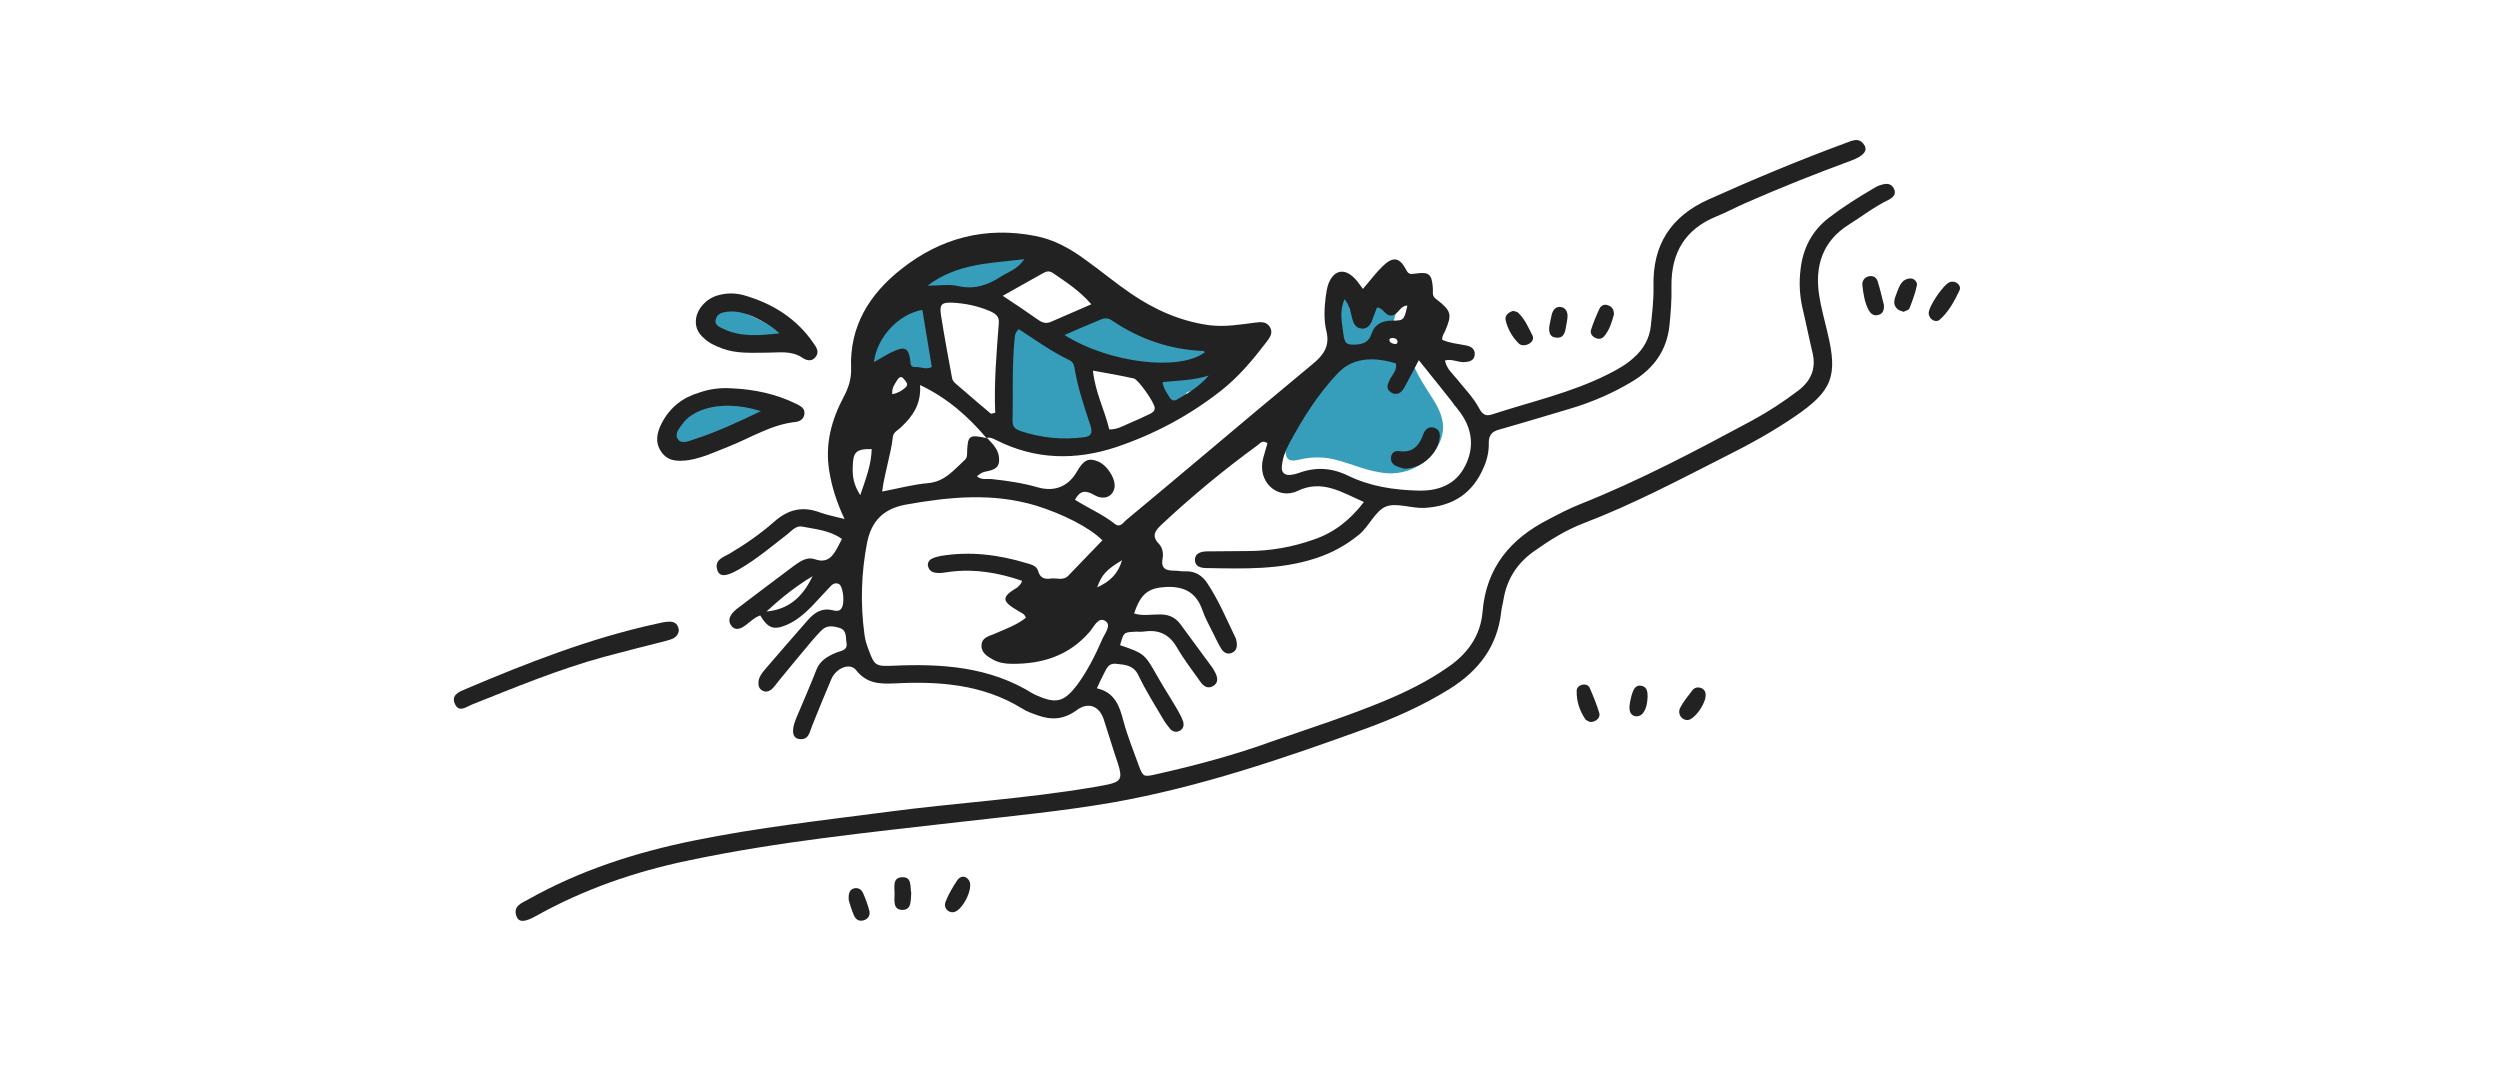
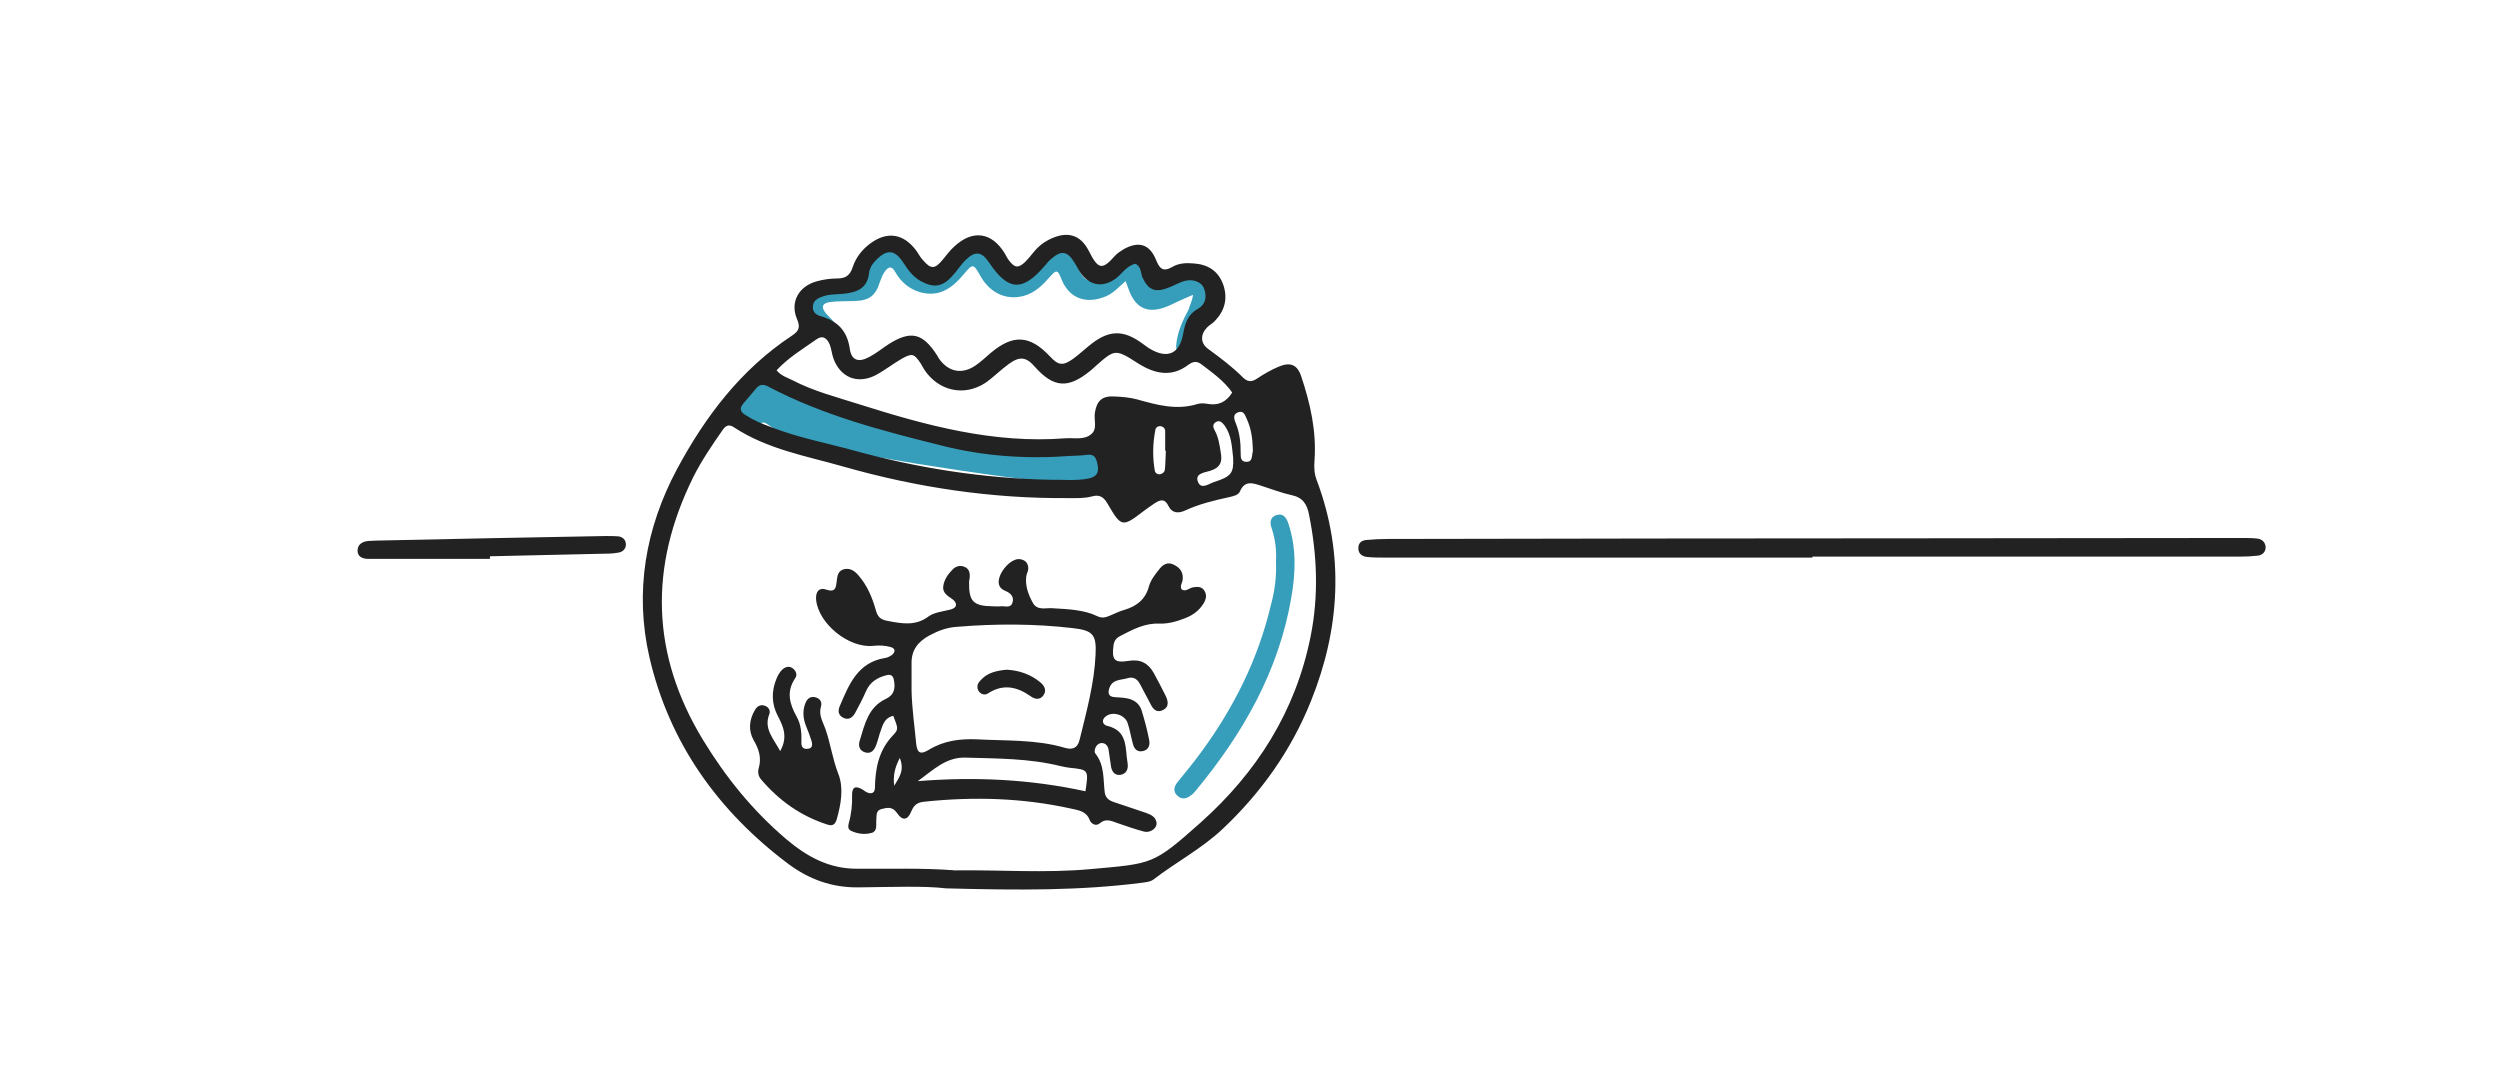
<svg xmlns="http://www.w3.org/2000/svg" version="1.1" x="0px" y="0px" viewBox="0 0 764.9 330" enable-background="new 0 0 764.9 330" xml:space="preserve">
  <g id="_xFFFD__x83__x8C__xFFFD__x99__xA0_影像_1_">
</g>
  <g id="_xFFFD__x9C__x96_撅_xFFFD__8_xA0_影像_1_">
    <g>
-       <path fill="#369EBB" d="M329.9,108.9c1,6,2.7,11.4,4.8,16.7c0.4,1.1,0.9,2.2,1.4,3.3c2.1,5,0.9,7.1-4.6,7.5    c-2.4,0.2-4.9,0.1-7.3-0.1c-4.1-0.3-8.1-0.9-12.2-0.9c-4.2,0-5.3-1.4-5.4-5.7c-0.3-10.1,1-20.1,1.7-30.2c0.1-1.8,0.9-3.2,2.9-3.4    c1.6-0.2,2.6,0.8,2.7,2.4c0.1,1,0.8,1.1,1.5,1.4c1.5,0.6,3.1,1.1,4.5,1.8c1.7,0.8,3.3,2,4.2-1c0.2-0.6,1.4-1.1,2.2-1.5    c3.7-1.8,7.5-3.6,11.3-5.4c3.4-1.7,8.6-0.4,10.3,2.9c2.4,4.8,6.6,6,11.2,6.4c4.4,0.3,8.9,0,13.3-0.8c3.2-0.6,4.6,0.6,4.6,3.8    c0,1.1,0.7,1.1,1.1,1.6c1.6,1.5,1.6,3.3,0,4.4c-4.5,2.9-8.1,7.5-14.1,7.7c-1.4,0.1-1.2,1.1-1.3,2c-0.3,1.8-0.8,3.5-2.9,3.9    c-2.1,0.4-3-1.2-3.9-2.7c-0.3-0.5-0.5-0.9-0.8-1.4c-2.5-5.1-5-9.8-12.2-8.5c-2,0.3-4.3-0.7-6.3-1.4    C334.3,110.7,332.3,109.8,329.9,108.9z" />
-       <path fill="#369EBB" d="M405.9,110c1.9-2.7,2-5,1.6-7.4c-0.4-3.3-0.1-6.5,0.4-9.8c0.3-2,1.2-3.6,3.5-3.3c2.1,0.4,2.2,2.1,1.8,3.8    c-0.1,0.6-0.6,1.4,0.1,1.8c0.8,0.5,1.4-0.2,1.8-0.7c1.2-1.5,2.3-3,3.6-4.5c2.2-2.5,4.4-2.4,6,0.5c0.6,1.1,1,0.7,1.6,0.4    c0.7-0.4,1.4-0.8,2.3-1.1c-1.6,4.4-1.3,9.4-4.9,13c-1.8,1.8-1.6,3.4,0.6,4.5c1.4,0.7,3,1.5,4.4,1.2c2.5-0.6,2.8,0.8,3.5,2.6    c1.5,3.9,3.9,7.4,6.1,10.9c2,3.2,3.7,6.5,3.1,10.4c-1.3,7.7-9.1,13-16.9,12.5c-5.9-0.4-11-3-16.5-4.3c-3.6-0.8-7.2-0.7-10.8,0.2    c-2.9,0.7-4.1-0.4-3.8-3.3c0.1-1.5,0.4-3.1,0.9-4.5c3.2-8.5,7.4-16.2,15.5-21c1.1-0.6,1.9-1.3,1.3-2.5c-0.6-1.1-1.6-1-2.6-0.6    C407.8,109.1,407.2,109.4,405.9,110z" />
-       <path fill="#369EBB" d="M299.9,88.9c-2.3,0.8-4.5,0.4-6.8,0.4c-2,0.1-3.3-1.7-5.4-1c-1.7,0.5-2.7,0.6-2.7,3.2    c0.2,7.5,1.3,14.8,2.8,22.1c0.3,1.4,0.2,2.8-1.2,3.6c-1.3,0.8-2.8,0.7-3.8-0.2c-4.2-3.7-8.9-3.4-13.8-2.1c-3.1,0.8-5.1-1-5-4.2    c0.1-2.8,1.4-5.2,2.7-7.6c1.9-3.5,4.7-6.5,7.4-9.4c0.6-0.7,1.4-1.4,2.3-1.3c2.2,0.2,3.5-0.7,4.8-2.5c0.6-0.9,0.8-1.4,0.7-2.5    c-0.6-4.3,1.2-6.3,4.6-6.3c2.1,0,4.2-1.2,6.2-1.8c2.5-0.8,4.9-2.1,8.1-1.5c2.2,0.4,5.3,1.8,8-0.4c1.2-1,3.1-1.1,4.7-0.8    c1.2,0.2,2.2,0.8,2.6,2.1c0.4,1.4-0.1,2.5-1.2,3.4c-0.7,0.5-1.6,1.2-2.4,1.2c-2,0.1-3.1,1.5-4.7,2.3    C305.2,86.9,302.8,88.7,299.9,88.9z" />
-       <path fill="#369EBB" d="M204.5,131.2c0-4.6,2.8-7.6,7.1-8.4c2.5-0.5,5.3-0.1,7.5-2c0.1-0.1,0.2-0.1,0.3-0.1    c3.2,1.3,6.6-1.1,9.8,0.6c2,1.1,4.3,1.5,6.5,2c1.7,0.4,2.8,1.4,2.5,3.3c-0.3,1.7-1.5,2.4-3.1,2.3c-0.9,0-1.8-0.1-2.7-0.3    c-1.7-0.5-3.5-1.3-4.7,0.9c0,0.1-0.2,0.2-0.2,0.1c-3.1-0.7-5.4,1.7-7.8,2.7c-2.4,1-5.3,0.7-7.2,3.2c-1.6,2.1-3.9,0.6-5.8,0    C204.4,134.8,204.7,132.7,204.5,131.2z" />
-       <path fill="#369EBB" d="M219.9,92.8c1.6,0,3,0.6,4.4,1.3c4.7,2.2,9.4,4.4,14,6.7c1.7,0.8,3.4,2,2.3,4.2c-1.1,2.2-2.9,1.8-4.7,0.8    c-1.2-0.7-2.4-1.3-3.8-0.4c-0.2,0.1-0.5,0.2-0.8,0.1c-5.5-1.2-10.5-3.4-15.1-6.5c-0.9-0.6-1.1-1.9-0.5-2.7    C216.8,94.7,217.4,92.6,219.9,92.8z" />
-       <path fill="#369EBB" d="M445,124.1c-1.8-4.5-5-8.2-7.5-12.3c-1.1-1.9-2.2-3.8-0.3-6.2c1.5,3.9,4.3,6.8,6.7,9.9    c1.1,1.3,1.8,2.9,2.5,4.5C447.3,121.6,447.6,123.3,445,124.1z" />
-       <path fill="#369EBB" d="M390.1,141.6c0.9,0.8,0.5,1.5,0.4,2.2c-0.4,3.7,0.8,4.7,4.4,3.7c3.2-0.9,6.4-2.2,9.8-1.7    c0.1,0,0.2,0,0.3,0.2c-3.7,0-7,1.4-10.2,3.2c-1.4,0.8-3,1-4.4,0c-1.5-1.1-1.8-2.7-1.3-4.4C389.3,143.7,389.1,142.5,390.1,141.6z" />
-       <path fill="#369EBB" d="M429.4,100.9c1.2-3.8,2.3-7.3,3.4-10.8c0.2-0.5,0.3-1.4,1.2-1.1c1,0.3,0.7,1.1,0.5,1.8    c-0.8,2.8-1.6,5.5-2.3,8.3C431.8,100.4,431.1,100.9,429.4,100.9z" />
-       <path fill="#369EBB" d="M421.5,150.4c-4.3,0.2-8.1-1.5-12.1-3.2C414.3,145.4,417.4,149.7,421.5,150.4z" />
-       <path fill="#369EBB" d="M371,109.7c-1.6,1.1-3.3,2.2-4.9,3.3c-1.1,0.8-2.2,1-3.5,0.3c-1.4-0.8-2.9-1-4.3,0.1    c-0.6,0.5-1.2,0.6-1.4-0.3c-0.3-0.9,0.6-0.8,1-0.9C362.2,111.5,366.6,110.6,371,109.7z" />
+       <path fill="#369EBB" d="M333.1,148.8c-8-0.9-16.8-1.7-25.5-2.9c-17.9-2.4-35.7-5.3-53.4-8.6c-6.9-1.3-13.6-3.4-19.4-7.5    c-1-0.7-1.7-0.7-2.6,0.2c-0.9,0.9-2.1,0.7-3,0.1c-2.1-1.3-3.9-3-5.2-5.1c-1.1-1.8-0.3-3.4,2-4.1c1.6-0.5,2.6-0.8,1.9-3.1    c-0.9-2.7,1.3-4.6,4.1-3.9c1.6,0.4,3,1.2,4.5,2c17.3,9.5,35.7,15.4,55.4,17.5c3.9,0.4,7.8,0.6,11.6,1.3c4,0.8,7.9,1.7,12,2.2    c5,0.6,10.1,0.7,15.1,1.9c0.6,0.1,1.3,0,1.9-0.2c4-1.5,8.2,0.5,9.7,4.6c0.8,2.2-0.2,4.1-2.5,4.9c-0.7,0.2-1.4,0.4-2.1,0.4    C336.3,148.7,335.1,148.7,333.1,148.8z" />
+       <path fill="#369EBB" d="M365,90.2c-2.8,1.2-5.2,2.3-7.5,3.4c-6.3,2.7-10.3,0.8-12.4-5.7c-0.2-0.6-0.4-1.1-0.7-1.9    c-2,1.7-3.6,3.6-5.9,4.6c-6.2,2.7-11.6,0.7-13.9-5.6c-1.1-2.9-1.8-2-3.2-0.5c-2,2.3-4,4.4-6.9,5.6c-5.6,2.2-11.3,0.1-14.5-5.6    c-2.2-3.9-2.3-4-5.3-0.4c-3.5,4.2-7.5,6.9-13.2,5.3c-3.4-1-5.9-3.2-7.6-6.2c-1.1-2-2.1-1.6-3.2-0.1c-0.7,1-1.1,2.1-1.5,3.2    c-1.3,4.2-3.3,5.7-7.8,5.8c-2.4,0.1-4.9,0-7.3,0.3c-2.6,0.3-3,1.6-1.3,3.6c0.6,0.7,1.3,1.3,1.9,2c1,1.1,1.1,2.3,0.2,3.5    c-0.9,1.2-2.1,1.2-3.4,0.5c-3.3-1.7-5.5-5.9-5.1-9.6c0.3-2.6,2.4-4.5,5.6-5.2c2.9-0.6,5.8-0.6,8.7-0.6c1.8,0,2.8-0.6,3.3-2.5    c0.8-3.2,2.7-5.7,5.4-7.6c2.6-1.8,4.9-1.7,7.1,0.6c1.1,1.2,2,2.6,3,3.9c2.8,3.7,6.5,4,9.6,0.7c1.6-1.6,3-3.5,4.6-5    c3.3-3.1,6.9-2.6,9.4,1.2c0.8,1.2,1.3,2.6,2.1,3.8c2.3,4,6.2,4.6,9.6,1.5c1.5-1.4,2.9-3,4.4-4.5c4.3-4.2,8.3-3.3,10.3,2.3    c0.1,0.2,0.1,0.3,0.2,0.5c1.9,5.3,5.1,6,9.1,2c1-1,1.8-2.1,2.8-3c2.9-2.6,5.8-2.1,7.7,1.2c0.6,1,0.9,2.8,1.6,2.9    c1.7,0.3,3.6,0.2,5.3-0.3c1.8-0.5,3.3-1.1,4.7,0.6c0.7,0.8,1.6,0.1,2.3-0.1c2.5-0.7,4.7-0.4,6.5,1.5c1.9,2,1.9,4.5,1,6.9    c-1.8,4.6-4.6,8.8-5.5,13.9c-0.3,1.5-1.7,2.2-3.2,1.8c-1.8-0.5-2.3-2-2.1-3.6c0.4-3.9,2-7.3,3.8-10.7    C364,93.3,364.8,92.2,365,90.2z" />
+       <path fill="#369EBB" d="M390.4,171.7c0.2-3.2-0.2-6.7-1.3-10c-0.6-1.7-0.6-3.4,1.4-4.1c2.1-0.7,3.1,0.8,3.7,2.6    c2.5,7.5,2.2,15.1,0.9,22.6c-3.9,22.7-14.9,41.8-29.4,59.3c-0.4,0.5-0.9,1-1.4,1.3c-1.3,1-2.7,1.3-4,0.1c-1.4-1.2-1.2-2.7-0.1-4.1    c2.5-3.1,5.1-6.2,7.4-9.4c9.9-13.5,17.3-28.3,21.2-44.7C390,181,390.6,176.5,390.4,171.7z" />
    </g>
  </g>
  <g id="_xFFFD__x89__x88__xFFFD__x9C_砌_xFFFD__x8C__xA0_影像_1_">
    <g>
-       <path fill="#222222" d="M302.1,134.1c1.5,1.6,3.1,3.1,3.5,5.4c0.4,2.8-0.4,4-3.2,4.6c-1.9,0.4-1.9,0.4-3.5,1.6    c1.4,1.3,3.1,0.7,4.7,0.9c4.7,0.5,9.4,1.2,13.9,2.5c5.2,1.5,9.5-0.3,12.1-5c2-3.4,3.5-4.1,6.4-2.9c3,1.3,5.7,5.8,4.9,8.4    c-0.7,2.5-3.3,3.5-6.2,1.8c-2.6-1.5-4.3-1.3-5.8,1.5c4.1,2.6,8.4,4.4,12.2,7.4c1.7,1.3,2.6-0.5,3.6-1.3    c7.6-6.3,15.1-12.6,22.6-18.9c11.4-9.6,22.8-19.2,34.3-28.7c3.3-2.7,5.4-5.5,4.2-10.2c-0.8-3.3-0.6-6.9-0.2-10.3    c0.2-1.4,0.4-2.9,0.9-4.2c1.7-4.2,4.9-4.7,8-1.5c0.9,0.9,1.6,2,2.5,3.2c2.1-2.4,3.9-4.9,6.1-7c3.1-3,5.1-2.7,7.1,1.1    c0.8,1.6,1.5,1.4,2.9,1.2c4.2-0.6,5,0.2,5.3,4.5c0.1,1.2-0.4,2.3,1,3.3c4.8,3.7,4.9,4.7,2.7,9.9c-0.4,0.8-1,1.6-0.8,2.6    c2.3,1,4.9,1.2,7.3,1.7c1.5,0.3,2.8,1.1,2.6,2.9c-0.2,1.8-1.7,2.1-3.2,2.2c-1.9,0.1-3.8-1.1-5.9-0.5c0.5,2.5,2.2,3.9,3.6,5.6    c2.4,3,5.1,5.7,6.9,9.1c0.9,1.6,1.8,2.5,3.9,1.8c11.9-3.9,24.2-6.6,35.5-12.3c2.8-1.4,5.5-2.9,7.8-5c3-2.6,4.9-5.9,5.3-9.9    c0.4-4,0.9-8,0.8-12c-0.3-12.7,5.3-21.4,16.9-26.6c13.8-6.2,27.7-12,41.8-17.2c2-0.7,4.2-2,5.8,0.6c1.1,1.7-0.2,3.3-3.9,4.7    c-10.9,4-21.7,8.3-32.4,13c-3,1.3-5.9,2.9-8.9,4.1c-9.6,3.9-13.9,11.1-13.8,21.3c0.1,4-0.2,8-0.6,12c-0.8,7.7-4.8,13.2-11.2,17.1    c-6.1,3.7-12.6,6.5-19.4,8.5c-7.1,2.1-14.3,4.3-21.4,6.3c-2.3,0.6-3.3,1.7-3.3,4.1c0.1,2.5-0.5,5.1-1.5,7.4    c-3.4,8.1-9.5,12-18.2,12.5c-4,0.2-8.5-1.7-11.8-0.4c-3.3,1.4-5,5.9-8.1,8.5c-4,3.3-8.4,5.7-13.3,7.3c-11,3.6-22.2,3.2-33.5,3    c-1.8,0-3.5-0.5-3.5-2.5c0-2,1.7-2.5,3.5-2.6c4.2,0,8.4-0.1,12.5-0.1c7,0,13.8-1.2,20.3-3.5c6.2-2.1,11.1-5.9,15.4-11.5    c-6.8-3-12.8-7-20.3-3.4c-6.1,2.9-12.5-2.8-10.5-10.1c0.4-1.5,0.9-3.1,1.3-4.5c-1.6-1.1-2.3,0.1-3,0.6    c-10.3,7.5-20.1,15.6-29.4,24.3c-1.9,1.8-3.2,3.4-0.9,5.8c1.2,1.2,1.5,3,1.2,4.6c-0.6,3.3,1.3,3.7,3.7,3.7c1.1,0,2.2,0.3,3.3,0.2    c3-0.1,5.2,1.3,6.8,3.8c3.4,5.2,5.8,10.9,8.5,16.5c0.2,0.3,0.2,0.7,0.3,1c0.3,1.5,0.2,3-1.5,3.7c-1.4,0.5-2.5-0.2-3.2-1.4    c-0.9-1.5-1.7-3.2-2.5-4.8c-1.1-2.3-2.4-4.5-3.2-6.9c-1.9-5.5-5.7-7.4-11.3-7.1c-5.2,0.3-7.6,2-9.6,8.1c2.5,0.8,5,0.3,7.4,0.3    c2.7-0.1,5,0.6,6.7,2.9c3.3,4.5,6.7,9.1,10,13.6c0.4,0.6,0.7,1.3,1,1.9c0.5,1.3,0.5,2.6-0.8,3.4c-1.5,1-2.8,0.4-3.8-0.9    c-2.5-3.5-5.2-7-7.4-10.8c-2.3-4-5.5-5.5-9.9-4.9c-1.1,0.2-2.2,0-3.3,0.1c-3.1,0.2-3.1,0.2-4.2,4.1c7.6,2.6,7.5,2.6,11.8,10.2    c1.9,3.3,4,6.5,5.9,9.8c0.6,1.1,1.2,2.2,1.6,3.4c0.3,1.1,0.1,2.2-1.1,2.8c-1.1,0.6-2.2,0.2-2.9-0.6c-0.8-1-1.6-2-2.2-3.1    c-2.6-4.4-5.3-8.7-7.5-13.3c-1.5-3.1-4-3.2-6.8-3.5c-2.7-0.3-3.1,2-4.1,3.7c-0.6,1.1-1.1,2.3-1.8,3.8c5.4,1.2,6.9,5.3,8.1,9.9    c1.2,4.6,3,8.9,4.6,13.4c1.4,3.8,1.5,3.9,5.4,3c12.1-2.7,24-5.9,35.6-10.1c11.5-4,23.1-7.7,34.4-12.4c6.7-2.8,13.2-6,19.2-10.2    c6.1-4.1,10.1-9.7,10.7-17c1.1-13.6,8.6-22.4,20.2-28.3c3.2-1.7,6.5-3.4,9.8-4.7c18.1-7.2,35.3-16.3,52.4-25.5    c5-2.7,9.7-5.8,14.2-9.2c3.8-2.9,5.5-6.6,4.4-11.4c-1.1-4.6-2-9.2-3.1-13.8c-0.9-3.9-1.1-7.9-0.6-11.9c0.7-6.4,3.5-11.8,8.7-15.8    c4.3-3.3,8.9-6.2,13.7-9c0.8-0.5,1.6-0.9,2.5-1.1c1.5-0.5,3-0.3,3.7,1.3c0.8,1.7-0.4,2.7-1.8,3.4c-4.3,2.1-8,5-12,7.5    c-8.1,5.1-10.5,12.7-9.1,21.7c0.6,3.8,1.6,7.4,2.5,11.2c3.3,13.5,1.5,18-9.9,25.8c-6.6,4.5-13.6,8.4-20.8,12    c-14.4,7.3-28.7,14.9-43.9,20.7c-5.5,2.1-10.4,5.2-15.2,8.6c-5.2,3.7-8.3,8.6-9.3,14.8c-0.2,1.3-0.6,2.5-0.7,3.8    c-1.2,10.6-7,18-15.8,23.5c-8.2,5.1-17,9-26.1,12.3c-25.1,9.1-50.4,17.7-76.8,22.4c-15.6,2.7-31.3,4.2-47,6    c-27.8,3.2-55.7,6-83.1,11.8c-16.3,3.4-31.9,8.8-46.4,16.9c-3.7,2.1-5.4,2-6.1,0.1c-1.1-3.2,1.7-4,3.6-5.1    c15.8-8.9,32.9-14.4,50.6-18c19.6-4,39.5-6.2,59.3-8.8c21.1-2.8,42.3-4,63.3-7.6c9.2-1.6,9.2-1.5,6.2-10.3    c-1.1-3.4-2.2-6.9-3.3-10.4c-1.4-4.2-4.8-5.4-8.3-2.8c-3.8,2.8-7.6,3.1-11.8,1.6c-1.7-0.6-3.5-1.2-5-2.2    c-12.1-7.4-25.4-8.3-39-7.6c-4.6,0.2-8.5,0-11.7-4.1c-1.8-2.3-6.1-0.7-7.6,2.9c-2,4.7-3.9,9.4-5.8,14.1c-0.8,1.9-1,4.6-4.1,4.1    c-2-0.4-2.3-2.6-0.9-6.1c2.1-5,4.3-10,6.3-15.1c1.1-2.8,3.4-4.1,6-5.2c1.4-0.6,3.6-0.6,3.2-3c-0.3-1.6,0.2-3.9-2.2-4.6    c-2-0.6-3.9-0.9-5.6,0.9c-1,1.1-2,2.1-2.9,3.2c-3.4,4-6.7,8.1-10.1,12.2c-0.7,0.8-1.3,1.8-2.1,2.5c-0.9,0.7-1.9,1-3,0.3    c-1.1-0.7-1.1-1.8-1-2.9c0.2-1.3,1-2.3,1.8-3.3c4.4-5.1,8.8-10.2,13.2-15.2c2-2.3,4.3-3.9,7.6-3.1c1.3,0.3,2.5,0.5,3.1-1.3    c0.6-2.1,0-6.1-1.1-6.7c-1.2-0.6-2.1,0.1-2.8,0.9c-1.9,2-3.7,4-5.6,6c-2.2,2.2-4.5,4.2-7.4,5.5c-4.1,1.8-5.9,1.2-8.3-2.8    c-2.1,0.7-3.5,2.5-5.4,3.6c-1.2,0.7-2.5,0.8-3.4-0.4c-0.9-1.1-0.8-2.4,0-3.5c0.4-0.6,0.9-1.1,1.5-1.6c5.9-4.5,11.9-9,17.9-13.5    c1.8-1.3,3.9-2.6,6.1-1.8c3.7,1.3,5.4-0.7,6.9-3.5c0.4-0.8,0.8-1.6,1.4-2.7c-3.8-2.7-8.2-3-12.3-3.8c-1.7-0.3-3,1.2-4.2,2.2    c-4.9,3.8-9.6,7.8-15,10.9c-3.8,2.2-5.9,2.4-6.6,0.3c-1.1-3.2,1.8-4,3.7-5.1c4.9-2.9,9.5-6.1,13.7-9.8c4.3-3.8,8.7-4.8,14-2.8    c2.2,0.8,4.5,1.2,7.5,2c-2.4-5.1-3.9-9.8-4.7-14.8c-1.3-8.2,0.7-15.5,4.4-22.5c1.5-2.8,2.4-5.5,2.3-8.8    c-0.5-12.9,5.6-22.7,15.4-30.4c12-9.5,25.8-13.1,41-10.1c5.8,1.1,10.9,4,15.6,7.5c4.6,3.3,8.9,6.9,13.6,10.1    c7.3,5,15.2,8.5,24,9.7c4.8,0.6,9.4-0.2,14.1-0.8c1.6-0.2,3.3-0.4,4.4,1.3c1.1,1.7,0.1,3.2-0.9,4.5c-4.2,5.5-8.6,10.8-14.1,15.1    c-9.7,7.6-20.4,13.3-32,17.2c-12.4,4.1-24.7,3.9-36.6-2.1c-1-0.5-1.9-1-3.1-0.7c-5.6-6.6-11.9-12.2-20.3-16.2    c0.4,5.9-2.3,9.6-5.8,12.9c-0.9,0.9-2.3,1.5-2.5,2.8c-0.6,5.5-2.5,10.8-3.3,16.9c5.1-1,9.6-2.2,14.2-2.6c5.1-0.5,7.8-4.1,11.1-7.1    c0.7-0.6,0.7-1.5,0.7-2.5C296.1,133.1,296.6,132.9,302.1,134.1z M312.7,177.7c-7-2.4-14.2-3.7-21.7-2.8c-1.8,0.2-3.6,0.7-5.4,0.2    c-0.9-0.3-1.5-1-1.7-2c-0.1-1,0.4-1.8,1.3-2.2c0.8-0.4,1.7-0.6,2.6-0.8c9-1.5,17.7-0.4,26.3,2.2c1.4,0.4,3,0.8,3.5,2.3    c0.6,2.3,2,2.7,4,2.4c1.7-0.2,3.7,0.7,5.2-0.8c3.5-3.6,7-7.3,10.5-10.9c-4.2-4.1-12.3-8.1-20.3-10.6c-13.3-4-26.5-2.7-39.9-0.3    c-7,1.3-10.5,5.2-11.8,11.6c-1.8,9.3-2.1,18.7-0.8,28.2c0.2,1.6,0.7,3.2,1.3,4.7c1.7,4.7,2.2,5,7.1,4.8c15-0.7,29.8,0.2,43.1,8.5    c0.3,0.2,0.7,0.3,1,0.5c6.1,2.7,8.5,2.2,12.6-3.2c3.1-4.2,5.5-9,7.6-13.8c0.8-1.9,3-4.4,1-5.7c-2.2-1.4-3.5,1.8-4.8,3.3    c-6.3,7.3-14.5,9.9-23.8,9.8c-2,0-4-0.3-5.8-1.3c-1.7-1-3.6-2-3.5-4.4c0.1-2.3,2.1-2.7,3.8-3.4c3.4-1.5,6.9-2.7,9.8-5    c-0.4-0.7-0.5-0.9-0.6-1c-0.6-0.4-1.2-0.8-1.8-1.1c-5.1-3-5.2-4.2-0.2-7.2C311.7,179.2,312.4,178.9,312.7,177.7z M434.1,110.2    c-1.8,3.4-3.1,6-4.5,8.5c-0.9,1.5-2.3,2.5-4.1,1.3c-1.6-1.1-0.9-2.5-0.3-3.8c0.7-1.5,2.3-2.8,1.9-5c-6.5-2-13-2-17.7,2.9    c-6.1,6.4-10.9,14-15.1,21.9c-1.1,2.1-1.9,4.3-2.1,6.7c-0.2,1.7,0.7,2.8,2.6,2.6c0.9-0.1,1.8-0.3,2.6-0.6    c5.2-1.9,10.1-1.6,15.2,0.9c6.6,3.2,13.8,4.3,21.1,4.5c6.1,0.2,11.6-1.6,14.6-7.6c2.9-5.7,2.1-11.4-1.6-16.4    C442.8,120.9,438.6,115.9,434.1,110.2z M311.7,100.7c-1.3,1.2-1.2,2.3-1.3,3.3c-0.8,8.3-0.4,16.6-0.6,24.9c0,1.9,1.1,2.5,2.5,3    c6.3,2.1,12.7,2.7,19.3,1.9c2.5-0.3,2.7-1.5,2-3.7c-1.8-5.5-3.7-11-4.7-16.7c-0.2-1.2-0.3-2.6-1.7-3.2    C321.6,107.5,316.6,103.9,311.7,100.7z M303.2,126.6c0.4-0.1,0.9-0.2,1.3-0.3c-0.4-9.2,0.4-18.4,1.1-27.5c0.2-2-1.1-2.9-2.7-3.6    c-3.7-1.6-7.6-2.4-11.6-2.6c-3.2-0.1-3.9,0.5-3.4,3.8c1,6.4,2.2,12.8,3.4,19.3c0.2,1,0.9,1.5,1.6,2.1    C296.3,120.8,299.8,123.7,303.2,126.6z M325.7,102.5c13.8,8.7,35.3,11.1,42.9,5.3c-0.1-0.1-0.2-0.4-0.3-0.4    c-10.2-0.4-19.6-3.6-28-9.3c-1.2-0.8-2.3-0.9-3.6-0.3C333.3,99.2,329.8,100.7,325.7,102.5z M306.8,90.5c4.1,2.7,7.5,5,10.9,7.4    c1.3,0.9,2.5,1.2,4,0.5c3.9-1.7,7.8-3.4,12.2-5.3c-3.7-4.3-7.9-6.9-11.8-9.6c-1-0.7-2-0.5-3,0.1C315.3,85.7,311.4,87.9,306.8,90.5    z M339.4,131.4c2.4,0,4.1-1,5.9-1.8c2.2-0.9,4.3-1.9,6.4-2.9c0.8-0.4,1.6-0.8,1.6-1.9c0-1.5-5-8.7-6.4-9c-4-0.9-8-1.6-12.5-2.4    C335.1,120.1,338,125.5,339.4,131.4z M267.4,110.8c2.5-1.4,4.3-2.6,6.2-3.4c3.2-1.5,4.5-0.8,4.9,2.9c0.1,1.3,0.2,2.1,1.6,2    c1.6-0.1,3.1,0.9,5,0c-1-5.8-1.9-11.7-2.9-17.5C275,96.1,268.3,103.1,267.4,110.8z M283.8,87.4c3.8,0,6.6-0.5,9.2,0.1    c5.1,1.2,9.3-0.3,13.3-2.9c2.1-1.4,4.8-2,7.1-5.3C302.6,80.6,292.8,80.6,283.8,87.4z M411.4,91.5c-1.7,3.8-0.8,7.2-0.4,10.5    c0.4,3.3,1,3.6,4.2,3.4c2.2-0.2,3.6-0.9,4.4-3.2c0.9-2.9,3.2-4.1,6.3-4.1c3.7,0,3.7-0.2,4.7-4.6c-2.1,0-2.6,2.3-4.3,2.9    c-2.4,0.8-2.9-2.3-5-2.3c-0.5,1.4-1,2.5-1.4,3.7c-0.6,1.7-1.6,3-3.5,2.7c-1.7-0.2-2.3-1.6-2.7-3.1C413.2,95.5,413,93.6,411.4,91.5    z M263.2,151.5c1.8-5.2,3.4-9.5,3.5-14.1c-5-0.1-5.7,1.1-5.8,5.5C260.8,145.6,261.1,148.2,263.2,151.5z M355.7,116.9    c0.3,2,1.3,3.3,2.1,4.6c0.5,0.9,1.3,1.3,2.2,0.8c3.6-2,7.1-4.2,9.8-7.4C365.2,116.4,360.6,116.4,355.7,116.9z M234.5,187.1    c6.4-0.6,10.9-4,14.1-10.8C243.3,179.5,239.2,182.8,234.5,187.1z M343.3,171.4c-4.8,2.9-6.2,4.4-7.6,8.3    C339.4,178,342,175.8,343.3,171.4z M273,120.6c1.7-0.3,3-1.1,4-2c1.2-1,0.1-1.9-0.5-2.7c-0.8-1-1.5-0.4-2,0.4    C273.8,117.5,272.8,118.6,273,120.6z M427.6,104.7c0-1-0.7-1.2-1.4-1.3c-0.5,0-1.1,0.1-1.1,0.6c0,0.7,0.7,1.1,1.4,1.2    C427,105.4,427.5,105.2,427.6,104.7z" />
-       <path fill="#222222" d="M223.7,118.8c7,0.3,13.7,1.7,20,4.8c1.4,0.7,2.7,1.4,2.4,3.2c-0.2,1.4-1.4,2.2-2.7,2.3    c-7.4,0.8-13.6,4.8-20.4,7.5c-4.1,1.6-8,3.5-12.4,4.2c-3.2,0.4-6.3,0.4-8.3-2.6c-2-2.9-1.3-5.9,0.2-8.8c2.5-4.8,6.4-7.8,11.5-9.3    C217.1,119,220.4,118.6,223.7,118.8z M232.8,125.8c-6.5-2.1-13-2.2-17.9-0.4c-2.4,0.9-4.6,2.2-6.1,4.3c-1,1.4-2.6,3.1-1.3,4.8    c1.1,1.4,3.1,0.5,4.6,0C219,132.3,225.5,129.3,232.8,125.8z" />
-       <path fill="#222222" d="M207.7,193c-0.4,2.2-2.2,2.6-4,3.1c-6.3,1.6-12.7,3.2-19,4.9c-13.8,3.8-27.1,9.3-40.4,14.6    c-1.7,0.7-3.9,2.5-5.1-0.2c-1.3-2.8,1.4-3.8,3.3-4.6c18.9-8,38-15.5,58.1-19.9c1.4-0.3,2.9-0.7,4.3-0.7    C206.6,190.2,207.6,191.2,207.7,193z" />
-       <path fill="#222222" d="M212.9,98.2c0.1-3.3,2.9-6.7,6.6-7.8c2.7-0.8,5.4-0.8,8-0.1c8.8,2.5,16.2,7.1,21.4,14.7    c1,1.4,1.9,2.8,0.5,4.4c-1.2,1.3-2.7,0.9-4,0c-3.3-2.2-7-1.5-10.6-1.5c-4.7,0-9.4,0.4-13.9-1.3c-2-0.8-4-1.6-5.6-3.2    C213.8,102.1,212.8,100.4,212.9,98.2z M238.5,102c-2.9-2.7-5.4-3.8-7.8-5c-2.7-1.2-5.4-2-8.4-1.6c-1.5,0.2-2.9,0.7-3.3,2.3    c-0.5,1.9,1.3,2.4,2.5,3C226.6,103.1,232,102.7,238.5,102z" />
-       <path fill="#222222" d="M590.1,95.9c-0.1-2.1,4.6-9,6.5-9.6c1.7-0.6,3.7,1,2.9,2.6c-1.5,3.2-3.3,6.5-6,8.9    C592.2,98.9,590.2,97.7,590.1,95.9z" />
-       <path fill="#222222" d="M486.5,220.9c-0.3-0.2-1.2-0.4-1.5-0.9c-1.7-2.6-2.7-5.5-2.6-8.7c0-0.9,0.8-1.6,1.7-1.8    c1-0.2,1.9,0.1,2.3,1c1.1,2.5,2.1,5,2.9,7.6C489.8,219.5,488.3,221,486.5,220.9z" />
-       <path fill="#222222" d="M576.4,93.3c0.1,1.6-0.3,2.8-1.9,3.1c-1.2,0.3-2.1-0.4-2.7-1.4c-1.3-2.4-1.7-5.1-2-7.8    c-0.1-1.4,0.8-2.5,2.2-2.7c1.2-0.2,2.2,0.5,2.5,1.6C575.3,88.6,575.8,91.1,576.4,93.3z" />
-       <path fill="#222222" d="M463,95.1c0.4,0.2,1,0.2,1.4,0.5c2.2,2,3.2,4.6,4.5,7.1c0.5,1-0.2,2.1-1.3,2.6c-1.1,0.5-2.3,0.5-3-0.3    c-1.9-1.9-3.3-4.3-3.9-6.9C460.3,96.7,461.3,95.6,463,95.1z" />
-       <path fill="#222222" d="M291.7,279.1c-1.7,0.2-3.1-1.4-2.4-3.2c0.9-2.3,2.2-4.5,3.6-6.6c1-1.4,2.6-1.5,3.6,0.1    C298,271.7,294.4,278.8,291.7,279.1z" />
-       <path fill="#222222" d="M516.4,220.3c-1.9,0.1-3.3-1.9-2.3-3.8c1-1.9,2.4-3.6,3.7-5.3c0.7-0.9,1.8-1.1,2.9-0.6    c1.1,0.6,1.3,1.6,1.1,2.8C521.3,216.2,518.2,220.2,516.4,220.3z" />
-       <path fill="#222222" d="M582.4,95.4c-0.7-0.3-1.3-0.4-1.7-0.7c-1.8-1.5-1.1-3.2-0.4-5c0.8-2,1.4-4.3,4.1-4.5    c1.2-0.1,2.3,1,2.1,2.1c-0.5,2.4-1.4,4.8-2.3,7.1C583.9,94.9,583,95.1,582.4,95.4z" />
-       <path fill="#222222" d="M493.8,96.2c-0.6,2.2-1.3,4.7-3,6.7c-0.8,0.9-1.9,1-3,0.3c-0.9-0.5-1.3-1.5-1-2.3c0.7-2.2,1.6-4.4,2.6-6.5    c0.5-1,1.6-1.5,2.8-0.9C493.3,93.9,493.8,94.8,493.8,96.2z" />
-       <path fill="#222222" d="M474,100c0.3-1.4,0.5-2.7,0.8-3.9c0.4-1.3,1.2-2.3,2.6-2.2c1.7,0.2,2.3,1.6,2.2,3.1    c-0.1,1.2-0.4,2.5-0.6,3.7c-0.3,1.6-1,2.8-2.8,2.6C474.1,103.2,473.9,101.6,474,100z" />
-       <path fill="#222222" d="M278.8,273.2c-0.2,2.2,0.2,5.1-2.6,5.2c-3.1,0-2.5-2.9-2.5-5c0-2-0.7-5,2.4-5    C279.1,268.3,278.4,271.3,278.8,273.2z" />
-       <path fill="#222222" d="M259.7,275.5c-0.2-2.1,0.2-3.3,1.6-3.7c1.2-0.3,2.2,0.3,2.7,1.3c0.8,1.8,1.5,3.7,2,5.6    c0.3,1.4-0.4,2.5-1.8,2.9c-1.5,0.4-2.5-0.4-3-1.7C260.5,278.3,260,276.5,259.7,275.5z" />
-       <path fill="#222222" d="M504.1,213.2c-0.1,1.8-0.3,3.6-1.5,5.1c-0.6,0.7-1.5,1-2.4,0.8c-0.9-0.2-1.5-1-1.6-1.9    c-0.2-1.6,0.3-3.2,0.7-4.8c0.5-1.5,1.1-2.9,2.9-2.6C504,210.2,504.1,211.7,504.1,213.2z" />
-       <path fill="#222222" d="M429.6,143.4c-0.5-0.2-1.6-0.4-2.6-0.9c-1-0.5-1.6-1.5-1.4-2.7c0.2-1.3,1.2-1.9,2.3-1.8    c4.3,0.7,6.3-1.6,7.6-5.2c0.5-1.4,1.7-2.5,3.4-1.9c1.7,0.6,1.8,2.1,1.5,3.6C439.5,139.3,434.6,143.5,429.6,143.4z" />
+       <path fill="#222222" d="M289.4,271.8c-6.5-0.8-16.7-0.4-26.8-0.3c-8.1,0.1-15.1-2.5-21.3-7.1c-21.5-16.1-36.5-37-42.6-63.3    c-4.6-20-1.2-39.5,8.4-57.5c8.7-16.2,19.6-30.6,35.2-40.9c2.1-1.4,2.7-2.5,1.5-5.2c-2.1-5.1,0.6-9.9,6-11.4    c2.1-0.6,4.3-0.9,6.4-0.9c2.6,0,3.9-1,4.7-3.5c1-3,2.9-5.4,5.5-7.3c5.1-3.7,10-2.9,13.8,2.1c0.8,1,1.3,2.2,2.2,3.1    c2.4,2.8,3.6,2.8,6-0.1c1.2-1.4,2.2-2.9,3.6-4.1c5.6-5.2,11.4-4.4,15.4,2.1c0.5,0.8,0.8,1.6,1.4,2.3c1.7,2.2,2.8,2.3,4.9,0.3    c0.9-0.9,1.7-1.9,2.5-2.9c1.3-1.6,2.8-2.9,4.6-3.8c5.4-2.8,9.7-1.9,12.4,3.5c2.7,5.3,3.9,6,7.9,1.4c0.7-0.8,1.7-1.4,2.6-2    c4.6-2.6,8-1.7,10,3.2c1.1,2.8,2.2,3.8,5.1,2.1c1.9-1.1,4.2-1.2,6.4-1c4.4,0.3,7.6,2.3,9.1,6.6c1.4,4.2,0.4,7.9-2.6,11    c-0.7,0.8-1.8,1.3-2.5,2.1c-2,2.2-1.9,4.8,0.5,6.5c3.7,2.7,7.3,5.4,10.5,8.6c1.4,1.4,2.6,1.6,4.3,0.5c2.1-1.4,4.3-2.7,6.7-3.7    c3.5-1.5,5.7-0.7,6.9,2.9c2.8,8.3,4.7,16.8,4.1,25.6c-0.2,2.3-0.1,4.3,0.7,6.3c8.5,22.7,7.1,45.4-1.8,67.5    c-6,15-15.2,28-27.1,39.2c-6.4,6-14.2,10.1-21.1,15.4c-1.1,0.8-2.4,0.8-3.6,1C330.5,272.5,311.8,272.4,289.4,271.8z M292.2,266.3    c13.6-0.2,27.6,0.9,41.6-0.4c18.9-1.7,19-1.3,33.4-14.1c17.3-15.4,29.2-34.1,33.8-57.1c2.5-12.5,2-24.9-0.5-37.3    c-0.6-3.1-1.9-5.2-5.3-5.9c-3.2-0.7-6.2-1.9-9.4-2.9c-2.5-0.8-4.9-1.7-6.4,1.7c-0.5,1.2-2,1.5-3.3,1.8c-4.6,1-9.2,2.1-13.5,4.1    c-2,0.9-4,0.9-5.1-1.4c-1.2-2.5-2.7-1.8-4.4-0.7c-1.2,0.8-2.4,1.7-3.5,2.5c-6.1,4.7-6.6,4.6-10.5-2.1c-1.2-2.1-2.3-3.4-5.1-2.6    c-2.2,0.6-4.7,0.5-7,0.5c-23.4,0.2-46.3-3.2-68.8-9.6c-11.5-3.3-23.4-5.3-33.7-12.1c-1.7-1.1-2.6-0.3-3.5,1    c-3.2,4.6-6.4,9.3-8.9,14.3c-13.5,27.3-13,54.1,3,80.4c7,11.5,15.2,21.6,25.4,30.3c6.5,5.5,13.3,9.2,22,9.1    C272.3,265.9,282.1,265.5,292.2,266.3z M347.4,80.7c-2.7,0.6-4,3-6,4.5c-3.8,2.8-7.7,2.3-10.5-1.3c-0.8-1-1.3-2.2-2-3.3    c-2.3-3.9-4.2-4.2-7.6-1.1c-0.7,0.6-1.2,1.4-1.8,2c-6.7,7.8-11.1,7.5-16.9-1.2c-2.2-3.3-4.2-3.6-7-0.9c-1.6,1.5-2.7,3.4-4.2,5    c-3,3.4-5.7,3.8-9.7,1.6c-2.5-1.4-4-3.6-5.5-5.9c-2.5-3.7-4.8-3.8-7.9-0.8c-1.2,1.2-2.2,2.5-2.4,4.2c-0.5,4.9-3.9,6-8,6.4    c-2.2,0.2-4.4,0.1-6.4,0.9c-1.5,0.5-2.7,1.3-2.8,3c-0.1,1.8,1.1,2.6,2.6,3c5,1.5,7.9,4.4,8.7,9.9c0.5,3.6,2.7,4.3,6,2.5    c2.1-1.1,3.9-2.6,5.9-3.9c6.8-4.3,10.4-3.4,14.8,3.4c0.2,0.3,0.3,0.6,0.5,0.9c2.9,4.2,7.1,5.1,11.3,2.2c1.6-1.1,3.1-2.5,4.6-3.8    c6.9-5.8,12-5.5,18.2,1.1c2.5,2.7,3.9,2.9,7,0.7c2.1-1.5,3.9-3.3,5.9-4.8c5.3-4,9.5-4,14.9-0.2c0.9,0.6,1.7,1.3,2.7,1.9    c5.4,3.2,9.1,1.6,10.2-4.6c0.6-3.2,1.4-5.9,4.5-7.6c2.4-1.4,2.8-3.7,1.9-6.2c-0.7-2-3.4-3.1-6.1-2.3c-1.7,0.5-3.3,1.5-5,2.1    c-4,1.5-6,0.6-7.8-3.3C349,83.5,349.2,81.6,347.4,80.7z M377,120.1c-2.5-3.6-6.1-6.1-9.5-8.7c-1.4-1-2.5-0.8-3.9,0.2    c-5.1,3.9-10.2,2.8-15.2-0.3c-7.2-4.6-7.2-4.6-13.4,0.9c-0.5,0.5-1.1,1-1.6,1.4c-6.7,5.4-11.1,5-16.8-1.4c-2.6-3-4.6-3.3-8-0.8    c-2.5,1.8-4.7,4.1-7.2,5.8c-6.5,4.2-14.3,2.4-18.6-4.1c-0.4-0.6-0.7-1.3-1.1-1.9c-2-3-2.6-3.2-5.7-1.5c-2.8,1.6-5.4,3.7-8.3,5.2    c-5.5,2.7-10.6,0.5-12.7-5.2c-0.5-1.4-0.6-2.9-1.1-4.2c-0.8-2-2.2-3.1-4.2-1.6c-4.1,2.9-8.5,5.5-12.1,9.4c1.4,1.7,3.2,2.2,4.8,3    c6.5,3.4,13.6,5.2,20.5,7.4c20.5,6.5,41.2,12.1,63,10.4c2.7-0.2,5.7,0.6,7.9-1.2c2.1-1.6,0.8-4.4,1.2-6.7c0.6-3.6,2.2-5.1,5.9-4.9    c2.4,0.1,4.8,0.3,7,0.9c6.1,1.7,12.1,3.4,18.5,1.4c1-0.3,2.2-0.2,3.3,0C372.8,124.1,375.2,123,377,120.1z M321.8,146.8    c3.3-0.1,7.3,0.4,11.3-0.4c2.1-0.5,3.1-1.4,2.8-3.7c-0.4-2.2-0.7-4-3.6-3.5c-1.6,0.2-3.3,0.2-4.9,0.3c-13.3,1-26.5,0.1-39.4-3.2    c-18.1-4.5-36.2-9.2-52.9-18c-1.5-0.8-2.7-0.8-3.8,0.6c-1.3,1.5-2.6,3.1-3.9,4.6c-1.3,1.5-0.8,2.6,0.7,3.5    c2.5,1.6,5.1,2.7,7.9,3.7c8.2,3.2,16.7,4.8,25.1,7.1C280.7,143.2,300.7,146.4,321.8,146.8z M377.3,140.1c-0.4-3.2-0.4-6.9-2.7-10    c-0.7-0.9-1.5-1.7-2.7-0.9c-0.9,0.6-0.8,1.5-0.3,2.4c1.2,2.1,1.5,4.4,1.9,6.8c0.6,3.1-0.3,4.8-3.4,5.7c-1.7,0.5-4.7,0.8-3.5,3.5    c1,2.2,3.3,0.4,4.8-0.1C376.7,145.8,377.5,144.8,377.3,140.1z M383.3,137c-0.1-2.9-0.5-5.8-1.7-8.5c-0.6-1.2-0.9-3.1-2.9-2.3    c-1.6,0.6-1.1,2.1-0.6,3.3c1.2,2.9,1.5,5.9,1.5,9c0,1.2-0.1,2.8,1.7,2.8c1.8,0.1,1.7-1.5,1.9-2.7    C383.4,138.1,383.3,137.6,383.3,137z M356.7,137.9c-0.1,0-0.1,0-0.2,0c0-2,0-4,0-6c0-0.8-0.6-1.4-1.4-1.5    c-0.8-0.1-1.5,0.4-1.6,1.1c-0.8,4.1-0.9,8.3-0.2,12.4c0.1,0.8,0.8,1.3,1.6,1.2c0.7-0.1,1.4-0.6,1.5-1.4    C356.6,141.9,356.6,139.9,356.7,137.9z" />
+       <path fill="#222222" d="M554.5,170.6c-43.6,0-87.3,0-130.9,0c-1.8,0-3.6,0-5.4-0.2c-1.6-0.2-2.7-1.1-2.6-2.9    c0.1-1.6,1.2-2.2,2.6-2.3c2.2-0.2,4.3-0.3,6.5-0.3c54.7-0.1,109.4-0.2,164.1-0.2c32.4,0,64.7-0.1,97.1-0.1c1.6,0,3.3,0,4.9,0.2    c1.3,0.2,2.3,1.1,2.4,2.6c0,1.5-1,2.4-2.3,2.6c-1.8,0.2-3.6,0.3-5.4,0.3c-43.6,0-87.3,0-130.9,0    C554.5,170.4,554.5,170.5,554.5,170.6z" />
+       <path fill="#222222" d="M149.9,171c-11.3,0-22.5,0-33.8,0c-1.1,0-2.2,0-3.3,0c-1.8,0-3.5-0.6-3.4-2.7c0.1-1.9,1.7-2.7,3.5-2.8    c0.7,0,1.5-0.1,2.2-0.1c23.4-0.5,46.9-1,70.3-1.4c1.3,0,2.5,0,3.8,0.1c1.4,0.2,2.3,1.1,2.3,2.5c0,1.2-0.8,2.1-1.9,2.4    c-1.4,0.3-2.9,0.4-4.3,0.4c-11.8,0.3-23.6,0.5-35.4,0.8C149.9,170.6,149.9,170.8,149.9,171z" />
+       <path fill="#222222" d="M273.3,219c-2.3,0.5-3.1,2.3-3.7,4.2c-0.6,1.5-0.9,3.1-1.5,4.7c-0.6,1.6-1.6,3-3.7,2.2    c-1.7-0.7-1.8-2.3-1.3-3.7c1.5-4.9,2.6-10,7.8-12.5c2.7-1.2,3.1-3.3,2.6-5.8c-0.2-1.3-0.9-1.9-2.3-1.5c-2.8,0.7-5,2.1-6.2,4.8    c-1,2.3-2.2,4.6-3.4,6.8c-0.8,1.4-2,2.2-3.6,1.4c-1.6-0.8-1.7-2.2-1-3.7c2.8-6.6,5.5-13.3,13.9-14.6c0.7-0.1,1.4-0.5,2-0.9    c1-0.9,1.2-1.9-0.3-2.4c-1.7-0.5-3.5-0.6-5.4-0.4c-7.5,0.8-16.8-6.8-17.5-14.1c-0.2-2.2,0.7-3.9,3.1-3.1c2.9,1,3-0.8,3.2-2.6    c0.2-1.7,0.4-3.3,2.5-3.7c1.8-0.3,3.1,0.7,4.2,2c2.7,3.1,4.2,6.8,5.3,10.7c0.6,2.1,1.5,2.8,3.7,3.2c4.3,0.8,8.4,1.6,12.4-1.4    c1.8-1.3,4.4-1.5,6.7-2.1c2.3-0.6,2-2.1,0.7-3.1c-1.5-1.1-3.2-1.9-2.9-4.1c0.3-2,1.5-3.7,2.9-5.1c1-1,2.3-1.3,3.5-0.8    c1.4,0.5,1.8,1.7,1.7,3.1c0,0.5-0.2,1.1-0.2,1.6c-0.1,5.9,1.3,7.3,7.1,7.4c0.9,0,1.8,0.1,2.7,0c1.2-0.1,2.8,0.6,3.4-0.9    c0.7-1.8-0.3-3.1-2.1-3.8c-2.4-1-2.4-2.9-1.5-5c1.3-2.8,4.1-5.1,6.1-4.7c1.7,0.3,2.5,1.4,2.4,3.1c-0.1,0.7-0.5,1.4-0.6,2.1    c-0.4,3,0.7,5.8,2.1,8.3c1.4,2.3,4,1.3,6,1.5c4.7,0.3,9.5,0.4,13.8,2.5c1.3,0.6,2.4,0.3,3.6-0.2c1.5-0.6,3-1.4,4.5-1.8    c3.7-1.1,6.4-3.1,7.5-7.1c0.5-1.9,1.8-3.6,3-5.1c1.1-1.5,2.6-2.7,4.7-1.6c2,1,3,2.5,2.6,4.9c-0.2,0.8-0.8,1.6-0.3,2.6    c1.3,0.9,2.3-0.4,3.5-0.6c1.3-0.2,2.6-0.3,3.4,0.9c1,1.4,0.6,2.8-0.2,4.1c-1.3,2.1-3.2,3.5-5.5,4.4c-2.5,1-5.2,1.8-8,1.7    c-4.4-0.2-8.1,1.8-11.8,3.7c-1.2,0.6-2,1.4-2.2,2.9c-0.6,4.5,0.2,5.5,4.6,4.8c3.6-0.6,6,0.7,7.7,3.7c1.2,2.2,2.4,4.5,3.5,6.7    c0.9,1.7,1.4,3.7-0.8,4.7c-2.3,1-3.2-0.9-4-2.5c-0.9-1.8-1.9-3.5-2.8-5.3c-0.8-1.6-2-2.6-3.9-2c-2,0.6-4.5,0.3-5.5,2.8    c-0.6,1.6-0.5,2.9,1.6,3c1.1,0.1,2.2,0.1,3.3,0.3c2.3,0.3,4.2,1.5,4.9,3.8c0.9,2.9,1.7,5.9,2.3,9c0.3,1.5-0.1,3-1.9,3.4    c-1.8,0.4-2.7-0.7-3.1-2.3c-0.6-2.1-0.9-4.3-1.6-6.3c-0.8-2.5-4.6-3.7-6.7-2c-1.3,1-1.1,2.5,0.5,2.9c6.4,1.5,5.4,6.9,6.2,11.4    c0.3,1.8-0.4,3.4-2.4,3.6c-1.7,0.1-2.5-1.2-2.7-2.8c-0.2-1.6-0.5-3.2-0.7-4.8c-0.2-1.5-1.2-2.4-2.6-2.1c-1.4,0.4-2,2.4-1.5,3.1    c2.9,3.6,2.4,7.9,2.9,11.9c0.2,1.6,1.2,2.5,2.8,3c3.3,1.1,6.5,2.2,9.8,3.3c1.4,0.5,2.8,1.1,3.2,2.7c0.5,1.8-1.7,3.6-3.9,3    c-2.6-0.7-5.2-1.6-7.8-2.5c-1.9-0.6-3.6-1.7-5.6,0c-1.2,1-2.6,0.2-3.1-1c-1-2.7-3.4-3-5.7-3.5c-14.9-3.3-29.9-3.7-45-2.1    c-2,0.2-3.1,1-3.9,3c-1.1,2.7-2.7,2.9-4.3,0.5c-1.5-2.1-2.9-1.7-4.7-1.3c-2,0.5-1.5,2.1-1.7,3.5c-0.1,1.4,0.4,3.2-1.3,3.8    c-2.1,0.6-4.3,0.4-6.4-0.6c-1.1-0.5-0.9-1.5-0.7-2.4c0.8-2.8,1.1-5.7,1-8.6c0-2.5,1.1-2.8,3.1-1.7c0.6,0.4,1.2,0.9,1.9,1.1    c1.2,0.3,2-0.1,2-1.7c0.1-5.9,1.2-11.4,5.5-15.9C275,223.1,274.8,222.9,273.3,219z M278.9,211.2c0.1,5.4,0.9,10.8,1.4,16.2    c0.3,3,1.3,3.6,3.9,2c4.6-2.8,9.5-3.4,14.6-3.2c9,0.5,18.2,0,27,2.6c2.3,0.7,3.9,0.1,4.5-2.4c2.1-8.6,4.5-17.2,4.9-26.1    c0.3-6-0.7-7.4-6.8-8.1c-11.9-1.4-23.9-1.4-35.8-0.4c-2.9,0.2-5.6,1.2-8.2,2.6c-3.5,1.9-5.6,4.5-5.5,8.6    C278.9,205.7,278.9,208.5,278.9,211.2z M280.8,239c17.4-1.4,34.4-0.6,51.3,3.1c1-6.6,1-6.6-4.9-7.2c-0.9-0.1-1.8-0.3-2.7-0.5    c-9.6-2.4-19.4-2.3-29.1-2.6C289.4,231.6,285.4,235.7,280.8,239z M273.6,240.4c1.3-2.3,3.3-4.5,1.7-8.5    C273.7,235,273.2,237.5,273.6,240.4z" />
+       <path fill="#222222" d="M238.7,229.8c2.4-4.2,1-7.5-0.7-10.7c-2-3.8-2-7.7-0.4-11.5c0.4-1,1-2,1.7-2.7c1-0.9,2.2-1.3,3.4-0.3    c0.9,0.8,1.3,1.9,0.6,2.9c-2.8,4.1-1.7,7.9,0.4,11.7c1.4,2.4,1.6,5.2,1.5,7.9c-0.1,1.3,0.5,2.2,1.9,2c1.6-0.1,1.5-1.4,1.2-2.4    c-0.5-1.6-1.1-3.1-1.7-4.6c-0.9-2.3-1.1-4.6-0.2-6.9c0.5-1.3,1.4-2.2,2.9-1.9c1.5,0.3,2.3,1.4,1.9,2.8c-0.8,2.6,0.5,4.6,1.3,6.8    c1.6,4.5,2.2,9.3,4,13.9c1.7,4.3,0.8,9.3-0.5,13.9c-0.5,1.6-1.3,2.1-2.8,1.6c-8.2-2.6-14.9-7.4-20.4-13.9c-0.9-1.1-1-2.4-0.6-3.6    c0.8-3,0-5.6-1.6-8.3c-1.7-3-1.4-6.3,0.4-9.3c0.7-1.2,1.8-1.8,3.2-1.2c1.2,0.5,1.6,1.7,1.1,2.7C233.7,223.1,236.7,226,238.7,229.8    z" />
+       <path fill="#222222" d="M308,204.9c3.8,0.2,7.2,1.4,10.1,3.7c1.4,1.1,2.3,2.6,1.1,4.2c-1.1,1.5-2.7,1.1-3.9,0.2    c-4.3-3-8.5-3.8-13.1-0.8c-0.9,0.6-2.2,0.2-2.8-0.8c-0.6-1-0.4-2.2,0.4-3C301.9,205.8,304.9,205.2,308,204.9z" />
    </g>
  </g>
  <g id="_xFFFD__x9C__x96_撅_xFFFD__2_xA0_影像_1_">
</g>
</svg>
